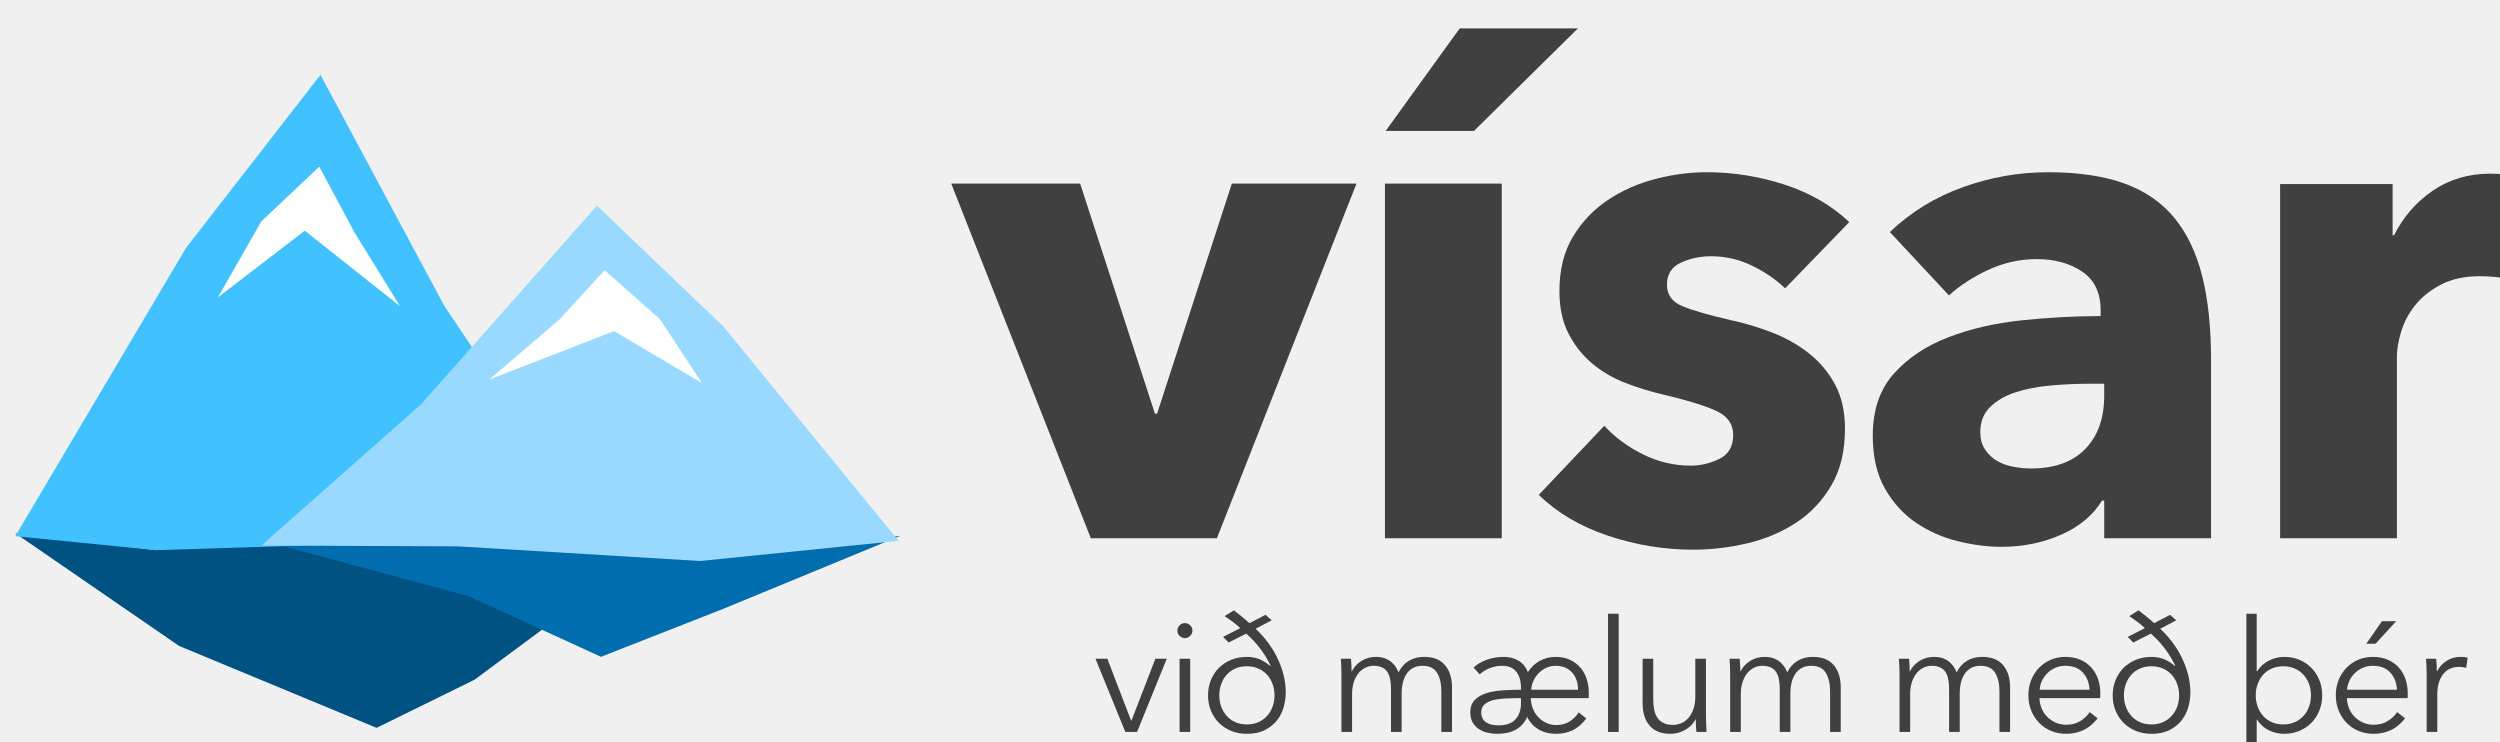
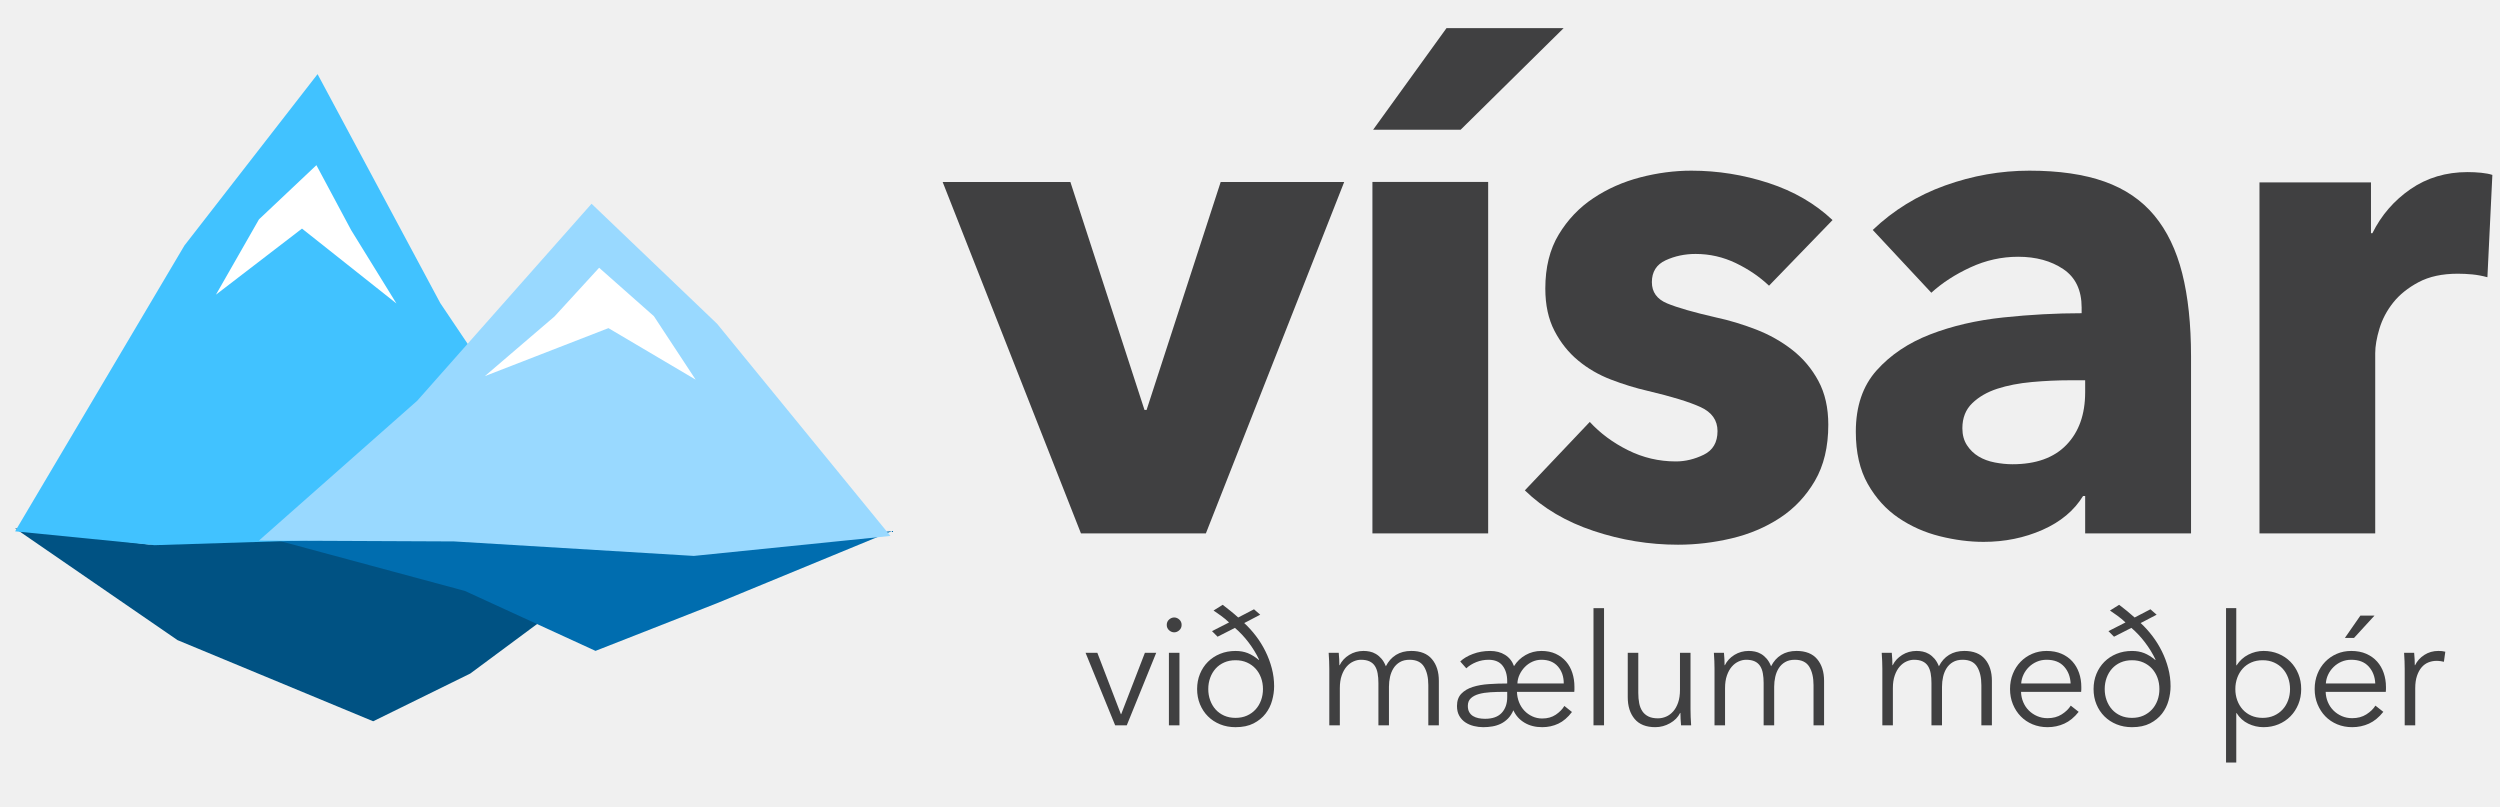
- <svg xmlns="http://www.w3.org/2000/svg" version="1.1" id="Layer_1" x="0px" y="0px" enable-background="new 0 0 310 100" xml:space="preserve">
+ <svg xmlns="http://www.w3.org/2000/svg" version="1.1" id="Layer_1" x="0px" y="0px" viewBox="0 0 310 100" enable-background="new 0 0 310 100" xml:space="preserve">
  <g>
    <polygon fill="#005283" points="1.861,65.512 22.013,79.376 46.274,89.438 58.312,83.52 70.46,74.516 34.588,66.942 18.439,67.515     " />
    <polygon fill="#006DAF" points="73.843,80.709 88.896,74.803 110.619,65.847 85.657,68.513 54.596,66.799 33.637,66.799    57.646,73.276  " />
    <polygon fill="#41C2FF" points="39.378,9.193 54.596,37.587 73.616,65.885 19.154,67.602 1.875,65.885 22.87,30.442  " />
    <polygon fill="#FFFFFF" points="49.157,37.63 37.447,28.346 26.776,36.54 32.111,27.203 39.234,20.481 43.544,28.537  " />
    <polygon fill="#99D9FF" points="73.352,25.264 88.916,40.146 110.415,66.457 86.038,68.934 56.311,67.137 32.111,67.028    51.738,49.688  " />
    <polygon fill="#FFFFFF" points="86.26,47.077 75.447,40.688 60.123,46.639 68.756,39.244 74.292,33.201 81.083,39.207  " />
  </g>
  <g>
    <g>
      <path fill="#404041" d="M149.528,66.143h-15.489l-17.151-43.579h15.839l9.188,28.265h0.263l9.188-28.265h15.314L149.528,66.143z" />
      <path fill="#404041" d="M170.18,66.143V22.563h14.352v43.579H170.18z M181.118,16.088h-10.851l9.1-12.602h14.527L181.118,16.088z" />
      <path fill="#404041" d="M219.358,35.427c-1.168-1.108-2.538-2.042-4.113-2.8c-1.575-0.758-3.237-1.138-4.987-1.138    c-1.344,0-2.582,0.263-3.72,0.788s-1.706,1.43-1.706,2.713c0,1.225,0.626,2.1,1.881,2.625c1.254,0.525,3.281,1.109,6.082,1.75    c1.633,0.35,3.281,0.847,4.944,1.488c1.663,0.643,3.164,1.488,4.507,2.538c1.342,1.05,2.42,2.334,3.238,3.851    c0.816,1.518,1.225,3.325,1.225,5.425c0,2.743-0.555,5.062-1.662,6.957c-1.109,1.896-2.553,3.428-4.332,4.594    c-1.78,1.168-3.778,2.014-5.994,2.539c-2.219,0.524-4.435,0.787-6.65,0.787c-3.561,0-7.045-0.568-10.458-1.707    c-3.413-1.137-6.257-2.813-8.532-5.031l8.051-8.488c1.283,1.4,2.857,2.568,4.726,3.5c1.866,0.934,3.851,1.4,5.95,1.4    c1.167,0,2.319-0.276,3.457-0.832c1.138-0.553,1.707-1.531,1.707-2.932c0-1.341-0.701-2.332-2.101-2.975    c-1.4-0.641-3.588-1.312-6.563-2.013c-1.518-0.35-3.034-0.816-4.551-1.4c-1.518-0.583-2.873-1.37-4.068-2.363    c-1.197-0.991-2.174-2.217-2.932-3.675c-0.76-1.458-1.138-3.208-1.138-5.25c0-2.625,0.554-4.857,1.663-6.695    c1.107-1.837,2.537-3.339,4.287-4.506c1.75-1.167,3.689-2.026,5.819-2.582c2.129-0.554,4.245-0.832,6.345-0.832    c3.267,0,6.461,0.512,9.582,1.532c3.12,1.021,5.761,2.553,7.92,4.594L219.358,35.427z" />
      <path fill="#404041" d="M232.221,28.514c2.566-2.45,5.557-4.288,8.97-5.513s6.898-1.838,10.458-1.838    c3.675,0,6.781,0.453,9.318,1.356c2.539,0.905,4.595,2.305,6.17,4.201c1.575,1.896,2.727,4.288,3.457,7.175    c0.729,2.888,1.094,6.316,1.094,10.282v21.965h-13.127v-4.639h-0.262c-1.109,1.81-2.787,3.21-5.032,4.201    c-2.247,0.991-4.682,1.488-7.307,1.488c-1.751,0-3.56-0.234-5.426-0.701c-1.868-0.466-3.574-1.225-5.119-2.275    c-1.546-1.049-2.815-2.449-3.807-4.199c-0.993-1.751-1.487-3.908-1.487-6.477c0-3.15,0.859-5.688,2.581-7.613    c1.72-1.925,3.938-3.413,6.651-4.463c2.712-1.05,5.73-1.75,9.057-2.101c3.325-0.35,6.562-0.525,9.713-0.525v-0.7    c0-2.157-0.758-3.748-2.275-4.769c-1.518-1.02-3.384-1.531-5.6-1.531c-2.043,0-4.012,0.438-5.907,1.312    c-1.896,0.875-3.515,1.925-4.856,3.15L232.221,28.514z M258.561,47.153h-1.838c-1.574,0-3.164,0.074-4.769,0.219    c-1.605,0.146-3.034,0.424-4.288,0.831c-1.255,0.409-2.29,1.006-3.106,1.794c-0.817,0.788-1.226,1.824-1.226,3.106    c0,0.818,0.189,1.518,0.569,2.101c0.379,0.584,0.86,1.05,1.444,1.399c0.582,0.351,1.254,0.6,2.012,0.744    c0.758,0.146,1.488,0.219,2.188,0.219c2.917,0,5.148-0.801,6.695-2.406c1.545-1.604,2.318-3.776,2.318-6.52V47.153z" />
      <path fill="#404041" d="M308.439,34.377c-0.643-0.175-1.268-0.291-1.881-0.35c-0.613-0.057-1.211-0.087-1.794-0.087    c-1.925,0-3.544,0.35-4.856,1.047c-1.312,0.699-2.363,1.542-3.15,2.531c-0.787,0.99-1.356,2.066-1.707,3.23    c-0.35,1.164-0.524,2.181-0.524,3.053v22.342h-14.352V22.615h13.826v6.301h0.175c1.107-2.231,2.684-4.053,4.726-5.462    s4.404-2.115,7.089-2.115c0.582,0,1.15,0.03,1.706,0.087c0.554,0.059,1.007,0.146,1.356,0.263L308.439,34.377z" />
    </g>
  </g>
  <g>
    <g>
      <path fill="#404041" d="M139.72,89.939h-1.441l-3.67-8.993h1.46l2.921,7.609h0.039l2.939-7.609h1.403L139.72,89.939z" />
      <path fill="#404041" d="M146.521,77.488c0,0.269-0.096,0.489-0.288,0.662c-0.192,0.174-0.404,0.26-0.634,0.26    s-0.442-0.086-0.634-0.26c-0.192-0.173-0.288-0.394-0.288-0.662c0-0.27,0.096-0.49,0.288-0.664    c0.192-0.172,0.404-0.259,0.634-0.259s0.442,0.087,0.634,0.259C146.425,76.998,146.521,77.219,146.521,77.488z M146.252,89.939    h-1.307v-8.993h1.307V89.939z" />
      <path fill="#404041" d="M154.284,77.258c0.525,0.486,1.012,1.024,1.46,1.613c0.449,0.59,0.839,1.221,1.171,1.893    c0.334,0.673,0.596,1.374,0.788,2.104c0.192,0.729,0.288,1.474,0.288,2.229c0,0.577-0.083,1.166-0.25,1.769    c-0.166,0.602-0.438,1.146-0.816,1.633c-0.377,0.486-0.871,0.887-1.479,1.201c-0.609,0.313-1.355,0.471-2.239,0.471    c-0.692,0-1.329-0.119-1.912-0.355c-0.583-0.237-1.086-0.567-1.508-0.99c-0.423-0.422-0.753-0.922-0.99-1.498    c-0.237-0.576-0.355-1.204-0.355-1.883c0-0.68,0.118-1.307,0.355-1.884c0.237-0.576,0.567-1.076,0.99-1.499    c0.422-0.422,0.925-0.752,1.508-0.989c0.583-0.237,1.22-0.355,1.912-0.355c0.563,0,1.069,0.09,1.518,0.269    c0.448,0.18,0.903,0.461,1.364,0.846l0.039-0.038c-0.346-0.73-0.778-1.438-1.297-2.124c-0.519-0.685-1.085-1.289-1.7-1.814    l-2.152,1.095l-0.691-0.692l2.113-1.076c-0.32-0.307-0.65-0.582-0.989-0.826c-0.34-0.242-0.65-0.461-0.932-0.652l1.134-0.711    c0.333,0.256,0.663,0.516,0.99,0.777c0.327,0.264,0.637,0.529,0.932,0.798l1.96-1.019l0.769,0.673L154.284,77.258z     M149.826,85.443c0,0.499,0.08,0.967,0.24,1.402s0.384,0.813,0.672,1.133c0.289,0.32,0.641,0.574,1.057,0.76    c0.416,0.186,0.887,0.278,1.412,0.278s0.996-0.093,1.413-0.278c0.416-0.186,0.771-0.439,1.066-0.76    c0.294-0.319,0.522-0.697,0.682-1.133s0.24-0.903,0.24-1.402c0-0.5-0.08-0.968-0.24-1.403s-0.388-0.813-0.682-1.134    c-0.295-0.32-0.65-0.573-1.066-0.759c-0.417-0.186-0.887-0.278-1.413-0.278s-0.996,0.093-1.412,0.278    c-0.417,0.186-0.769,0.438-1.057,0.759c-0.288,0.32-0.512,0.698-0.672,1.134S149.826,84.943,149.826,85.443z" />
      <path fill="#404041" d="M167.303,81.206c0.531-0.327,1.123-0.49,1.777-0.49c0.242,0,0.496,0.026,0.759,0.077    s0.519,0.15,0.769,0.297c0.25,0.148,0.48,0.344,0.691,0.587s0.395,0.558,0.548,0.941c0.308-0.614,0.728-1.085,1.259-1.412    s1.162-0.49,1.893-0.49c1.14,0,1.995,0.34,2.564,1.019c0.57,0.68,0.855,1.576,0.855,2.689v5.516h-1.307v-4.977    c0-0.948-0.176-1.711-0.528-2.287s-0.951-0.865-1.796-0.865c-0.475,0-0.875,0.097-1.201,0.289    c-0.327,0.191-0.59,0.445-0.788,0.759s-0.343,0.669-0.433,1.066s-0.135,0.808-0.135,1.229v4.785h-1.307v-5.246    c0-0.436-0.031-0.832-0.096-1.191c-0.064-0.358-0.176-0.663-0.336-0.912c-0.16-0.25-0.381-0.442-0.663-0.577    c-0.282-0.134-0.641-0.202-1.076-0.202c-0.308,0-0.618,0.071-0.932,0.212c-0.313,0.142-0.596,0.355-0.846,0.644    c-0.249,0.289-0.451,0.653-0.604,1.096c-0.154,0.441-0.23,0.964-0.23,1.566v4.611h-1.307v-7.014c0-0.243-0.008-0.558-0.02-0.941    c-0.014-0.385-0.032-0.73-0.059-1.038h1.25c0.025,0.243,0.045,0.513,0.057,0.808c0.014,0.295,0.02,0.537,0.02,0.729h0.039    C166.377,81.959,166.771,81.533,167.303,81.206z" />
      <path fill="#404041" d="M195.23,85.174c0,0.115,0,0.225,0,0.326c0,0.104-0.006,0.199-0.019,0.289h-7.109    c0.013,0.451,0.099,0.879,0.259,1.285s0.381,0.757,0.664,1.053c0.281,0.297,0.611,0.531,0.988,0.705    c0.379,0.175,0.785,0.262,1.221,0.262c0.653,0,1.214-0.156,1.682-0.471c0.467-0.314,0.822-0.676,1.066-1.086l0.941,0.75    c-0.513,0.676-1.076,1.158-1.691,1.448c-0.614,0.29-1.281,0.435-1.998,0.435c-0.846,0-1.578-0.186-2.2-0.558    c-0.621-0.372-1.079-0.884-1.374-1.537c-0.18,0.41-0.4,0.749-0.662,1.019c-0.264,0.269-0.558,0.483-0.885,0.644    c-0.326,0.16-0.676,0.272-1.047,0.336s-0.756,0.097-1.152,0.097c-0.385,0-0.772-0.049-1.163-0.145s-0.739-0.246-1.047-0.451    s-0.558-0.475-0.749-0.807c-0.193-0.334-0.289-0.744-0.289-1.23c0-0.641,0.18-1.146,0.539-1.518    c0.357-0.371,0.828-0.65,1.412-0.836c0.582-0.186,1.248-0.305,1.998-0.355c0.749-0.051,1.508-0.077,2.277-0.077v-0.288    c0-0.781-0.189-1.419-0.567-1.912c-0.378-0.492-0.958-0.74-1.739-0.74c-0.537,0-1.047,0.097-1.527,0.289    c-0.48,0.191-0.894,0.448-1.239,0.769l-0.749-0.846c0.384-0.372,0.906-0.683,1.565-0.933c0.659-0.249,1.374-0.374,2.143-0.374    c0.718,0,1.335,0.163,1.854,0.49c0.519,0.327,0.887,0.791,1.104,1.394c0.358-0.577,0.836-1.035,1.432-1.375    c0.596-0.339,1.252-0.509,1.97-0.509c0.666,0,1.255,0.118,1.768,0.355c0.512,0.237,0.941,0.558,1.287,0.961    s0.605,0.874,0.778,1.412S195.23,84.559,195.23,85.174z M186.508,85.789c-0.576,0-1.137,0.016-1.682,0.048    s-1.025,0.106-1.441,0.223s-0.749,0.29-0.998,0.521c-0.25,0.231-0.375,0.548-0.375,0.946c0,0.31,0.057,0.567,0.172,0.773    c0.116,0.207,0.273,0.371,0.472,0.493s0.426,0.209,0.683,0.261c0.256,0.052,0.524,0.077,0.807,0.077    c0.922,0,1.61-0.245,2.065-0.734c0.454-0.489,0.683-1.14,0.683-1.952v-0.656H186.508z M193.905,84.751    c0-0.858-0.243-1.562-0.729-2.114c-0.488-0.55-1.166-0.826-2.037-0.826c-0.397,0-0.771,0.08-1.125,0.24    c-0.352,0.16-0.662,0.379-0.932,0.654c-0.269,0.275-0.486,0.589-0.652,0.941c-0.167,0.352-0.257,0.721-0.27,1.104H193.905z" />
      <path fill="#404041" d="M198.9,89.939h-1.307V75.412h1.307V89.939z" />
      <path fill="#404041" d="M208.451,89.939c-0.026-0.244-0.045-0.513-0.059-0.808c-0.012-0.294-0.019-0.538-0.019-0.729h-0.038    c-0.257,0.525-0.673,0.951-1.25,1.277c-0.576,0.326-1.185,0.49-1.824,0.49c-1.141,0-1.996-0.34-2.566-1.019    c-0.569-0.679-0.854-1.575-0.854-2.69v-5.515h1.307v4.977c0,0.474,0.038,0.903,0.115,1.288c0.077,0.384,0.208,0.714,0.394,0.989    s0.436,0.489,0.75,0.644c0.313,0.154,0.707,0.23,1.182,0.23c0.346,0,0.682-0.07,1.009-0.211s0.618-0.355,0.874-0.645    c0.256-0.287,0.461-0.652,0.615-1.095c0.153-0.442,0.23-0.964,0.23-1.565v-4.612h1.307v7.014c0,0.243,0.006,0.558,0.02,0.941    c0.012,0.384,0.031,0.729,0.057,1.038H208.451z" />
      <path fill="#404041" d="M215.07,81.206c0.531-0.327,1.124-0.49,1.777-0.49c0.243,0,0.496,0.026,0.76,0.077    c0.262,0.051,0.518,0.15,0.768,0.297c0.25,0.148,0.48,0.344,0.692,0.587c0.211,0.243,0.394,0.558,0.548,0.941    c0.307-0.614,0.727-1.085,1.258-1.412s1.162-0.49,1.893-0.49c1.141,0,1.996,0.34,2.565,1.019c0.569,0.68,0.854,1.576,0.854,2.689    v5.516h-1.307v-4.977c0-0.948-0.176-1.711-0.527-2.287c-0.354-0.576-0.951-0.865-1.797-0.865c-0.475,0-0.875,0.097-1.201,0.289    c-0.326,0.191-0.59,0.445-0.787,0.759c-0.199,0.313-0.344,0.669-0.433,1.066c-0.09,0.397-0.135,0.808-0.135,1.229v4.785h-1.307    v-5.246c0-0.436-0.032-0.832-0.097-1.191c-0.063-0.358-0.176-0.663-0.336-0.912c-0.16-0.25-0.381-0.442-0.662-0.577    c-0.282-0.134-0.641-0.202-1.076-0.202c-0.308,0-0.619,0.071-0.932,0.212c-0.314,0.142-0.596,0.355-0.846,0.644    c-0.25,0.289-0.451,0.653-0.605,1.096c-0.154,0.441-0.23,0.964-0.23,1.566v4.611h-1.307v-7.014c0-0.243-0.007-0.558-0.02-0.941    c-0.013-0.385-0.031-0.73-0.058-1.038h1.249c0.025,0.243,0.045,0.513,0.058,0.808s0.02,0.537,0.02,0.729h0.038    C214.145,81.959,214.539,81.533,215.07,81.206z" />
      <path fill="#404041" d="M235.88,81.206c0.532-0.327,1.124-0.49,1.777-0.49c0.243,0,0.497,0.026,0.759,0.077    c0.263,0.051,0.52,0.15,0.77,0.297c0.249,0.148,0.48,0.344,0.691,0.587s0.394,0.558,0.547,0.941    c0.309-0.614,0.728-1.085,1.26-1.412c0.531-0.327,1.162-0.49,1.893-0.49c1.139,0,1.994,0.34,2.564,1.019    c0.57,0.68,0.855,1.576,0.855,2.689v5.516h-1.307v-4.977c0-0.948-0.176-1.711-0.529-2.287c-0.352-0.576-0.951-0.865-1.796-0.865    c-0.474,0-0.874,0.097-1.201,0.289c-0.327,0.191-0.589,0.445-0.788,0.759c-0.198,0.313-0.342,0.669-0.432,1.066    s-0.135,0.808-0.135,1.229v4.785h-1.307v-5.246c0-0.436-0.032-0.832-0.096-1.191c-0.064-0.358-0.176-0.663-0.336-0.912    c-0.161-0.25-0.382-0.442-0.664-0.577c-0.281-0.134-0.641-0.202-1.076-0.202c-0.307,0-0.617,0.071-0.932,0.212    c-0.313,0.142-0.596,0.355-0.846,0.644c-0.249,0.289-0.451,0.653-0.604,1.096c-0.153,0.441-0.23,0.964-0.23,1.566v4.611h-1.307    v-7.014c0-0.243-0.007-0.558-0.02-0.941c-0.013-0.385-0.032-0.73-0.058-1.038h1.249c0.025,0.243,0.045,0.513,0.058,0.808    s0.02,0.537,0.02,0.729h0.038C234.955,81.959,235.348,81.533,235.88,81.206z" />
      <path fill="#404041" d="M258.083,85.174c0,0.09,0,0.186,0,0.288s-0.007,0.212-0.02,0.327h-7.455    c0.013,0.448,0.103,0.871,0.269,1.268c0.166,0.397,0.396,0.743,0.691,1.037c0.295,0.295,0.641,0.529,1.038,0.702    s0.826,0.259,1.288,0.259c0.678,0,1.264-0.156,1.758-0.471c0.492-0.313,0.867-0.676,1.124-1.086l0.979,0.77    c-0.537,0.679-1.131,1.166-1.777,1.46s-1.342,0.442-2.084,0.442c-0.667,0-1.285-0.119-1.855-0.355    c-0.569-0.237-1.06-0.567-1.469-0.99c-0.41-0.422-0.734-0.922-0.971-1.498c-0.237-0.576-0.355-1.204-0.355-1.883    c0-0.68,0.115-1.307,0.346-1.884c0.23-0.576,0.551-1.076,0.961-1.499c0.41-0.422,0.891-0.752,1.441-0.989s1.146-0.355,1.787-0.355    c0.703,0,1.325,0.118,1.863,0.355s0.986,0.558,1.345,0.961s0.631,0.874,0.817,1.412C257.99,83.982,258.083,84.559,258.083,85.174z     M256.757,84.751c-0.038-0.845-0.311-1.547-0.816-2.104c-0.507-0.557-1.228-0.836-2.161-0.836c-0.436,0-0.84,0.08-1.211,0.24    c-0.372,0.16-0.699,0.379-0.98,0.654s-0.506,0.589-0.672,0.941c-0.167,0.352-0.264,0.721-0.289,1.104H256.757z" />
      <path fill="#404041" d="M265.441,77.258c0.525,0.486,1.012,1.024,1.461,1.613c0.448,0.59,0.839,1.221,1.172,1.893    c0.333,0.673,0.596,1.374,0.787,2.104c0.193,0.729,0.289,1.474,0.289,2.229c0,0.577-0.084,1.166-0.25,1.769    c-0.166,0.602-0.439,1.146-0.816,1.633c-0.378,0.486-0.871,0.887-1.479,1.201c-0.608,0.313-1.354,0.471-2.239,0.471    c-0.691,0-1.328-0.119-1.911-0.355c-0.583-0.237-1.086-0.567-1.509-0.99c-0.422-0.422-0.752-0.922-0.989-1.498    s-0.355-1.204-0.355-1.883c0-0.68,0.118-1.307,0.355-1.884c0.237-0.576,0.567-1.076,0.989-1.499    c0.423-0.422,0.926-0.752,1.509-0.989s1.22-0.355,1.911-0.355c0.564,0,1.07,0.09,1.519,0.269c0.448,0.18,0.903,0.461,1.364,0.846    l0.039-0.038c-0.347-0.73-0.779-1.438-1.298-2.124c-0.519-0.685-1.085-1.289-1.7-1.814l-2.152,1.095l-0.691-0.692l2.113-1.076    c-0.32-0.307-0.65-0.582-0.989-0.826c-0.34-0.242-0.65-0.461-0.933-0.652l1.135-0.711c0.332,0.256,0.662,0.516,0.989,0.777    c0.327,0.264,0.637,0.529,0.932,0.798l1.96-1.019l0.769,0.673L265.441,77.258z M260.984,85.443c0,0.499,0.08,0.967,0.24,1.402    s0.384,0.813,0.672,1.133c0.289,0.32,0.641,0.574,1.057,0.76s0.887,0.278,1.412,0.278s0.996-0.093,1.413-0.278    c0.416-0.186,0.771-0.439,1.066-0.76c0.294-0.319,0.521-0.697,0.683-1.133c0.159-0.436,0.239-0.903,0.239-1.402    c0-0.5-0.08-0.968-0.239-1.403c-0.161-0.436-0.389-0.813-0.683-1.134c-0.295-0.32-0.65-0.573-1.066-0.759    c-0.417-0.186-0.888-0.278-1.413-0.278s-0.996,0.093-1.412,0.278s-0.768,0.438-1.057,0.759c-0.288,0.32-0.512,0.698-0.672,1.134    S260.984,84.943,260.984,85.443z" />
      <path fill="#404041" d="M280.68,90.17c-0.666,0-1.297-0.145-1.893-0.433s-1.08-0.728-1.451-1.316h-0.038v6.13h-1.269V75.412h1.269    v7.091h0.038c0.385-0.589,0.875-1.034,1.471-1.335s1.22-0.452,1.873-0.452c0.666,0,1.283,0.118,1.854,0.355    s1.063,0.567,1.48,0.989c0.416,0.423,0.742,0.923,0.979,1.499c0.237,0.577,0.355,1.204,0.355,1.884    c0,0.679-0.118,1.307-0.355,1.883s-0.563,1.076-0.979,1.498c-0.417,0.423-0.91,0.753-1.48,0.99    C281.963,90.051,281.346,90.17,280.68,90.17z M283.965,85.443c0-0.5-0.08-0.968-0.24-1.403s-0.387-0.813-0.682-1.134    s-0.65-0.573-1.066-0.759s-0.887-0.278-1.412-0.278s-0.996,0.093-1.412,0.278c-0.417,0.186-0.77,0.438-1.057,0.759    c-0.289,0.32-0.514,0.698-0.674,1.134s-0.24,0.903-0.24,1.403c0,0.499,0.08,0.967,0.24,1.402s0.385,0.813,0.674,1.133    c0.287,0.32,0.64,0.574,1.057,0.76c0.416,0.186,0.887,0.278,1.412,0.278s0.996-0.093,1.412-0.278s0.771-0.439,1.066-0.76    c0.295-0.319,0.521-0.697,0.682-1.133S283.965,85.942,283.965,85.443z" />
      <path fill="#404041" d="M295.859,85.174c0,0.09,0,0.186,0,0.288s-0.007,0.212-0.02,0.327h-7.455    c0.013,0.448,0.102,0.871,0.27,1.268c0.166,0.397,0.396,0.743,0.691,1.037c0.294,0.295,0.641,0.529,1.037,0.702    s0.826,0.259,1.287,0.259c0.68,0,1.266-0.156,1.759-0.471c0.493-0.313,0.868-0.676,1.124-1.086l0.98,0.77    c-0.539,0.679-1.131,1.166-1.777,1.46c-0.648,0.294-1.343,0.442-2.086,0.442c-0.666,0-1.284-0.119-1.854-0.355    c-0.57-0.237-1.061-0.567-1.471-0.99c-0.41-0.422-0.732-0.922-0.97-1.498s-0.355-1.204-0.355-1.883    c0-0.68,0.115-1.307,0.346-1.884c0.23-0.576,0.551-1.076,0.961-1.499c0.409-0.422,0.89-0.752,1.44-0.989s1.146-0.355,1.787-0.355    c0.705,0,1.326,0.118,1.864,0.355s0.986,0.558,1.345,0.961c0.359,0.403,0.631,0.874,0.816,1.412S295.859,84.559,295.859,85.174z     M294.533,84.751c-0.038-0.845-0.311-1.547-0.816-2.104c-0.506-0.557-1.227-0.836-2.162-0.836c-0.436,0-0.839,0.08-1.21,0.24    c-0.372,0.16-0.698,0.379-0.979,0.654c-0.283,0.275-0.507,0.589-0.674,0.941c-0.166,0.352-0.262,0.721-0.287,1.104H294.533z     M291.9,79.102h-1.133l1.921-2.767h1.749L291.9,79.102z" />
      <path fill="#404041" d="M298.164,81.984c-0.012-0.385-0.031-0.73-0.057-1.038h1.248c0.025,0.243,0.045,0.513,0.059,0.808    c0.012,0.295,0.02,0.537,0.02,0.729h0.037c0.257-0.524,0.641-0.95,1.153-1.277s1.089-0.49,1.729-0.49    c0.166,0,0.316,0.007,0.451,0.019c0.135,0.014,0.272,0.039,0.414,0.078l-0.174,1.248c-0.076-0.025-0.205-0.051-0.384-0.076    c-0.18-0.025-0.358-0.039-0.538-0.039c-0.346,0-0.68,0.064-1,0.192s-0.598,0.329-0.835,0.604s-0.43,0.626-0.577,1.054    c-0.146,0.429-0.221,0.943-0.221,1.543v4.602h-1.307v-7.014C298.184,82.683,298.178,82.368,298.164,81.984z" />
    </g>
  </g>
</svg>
